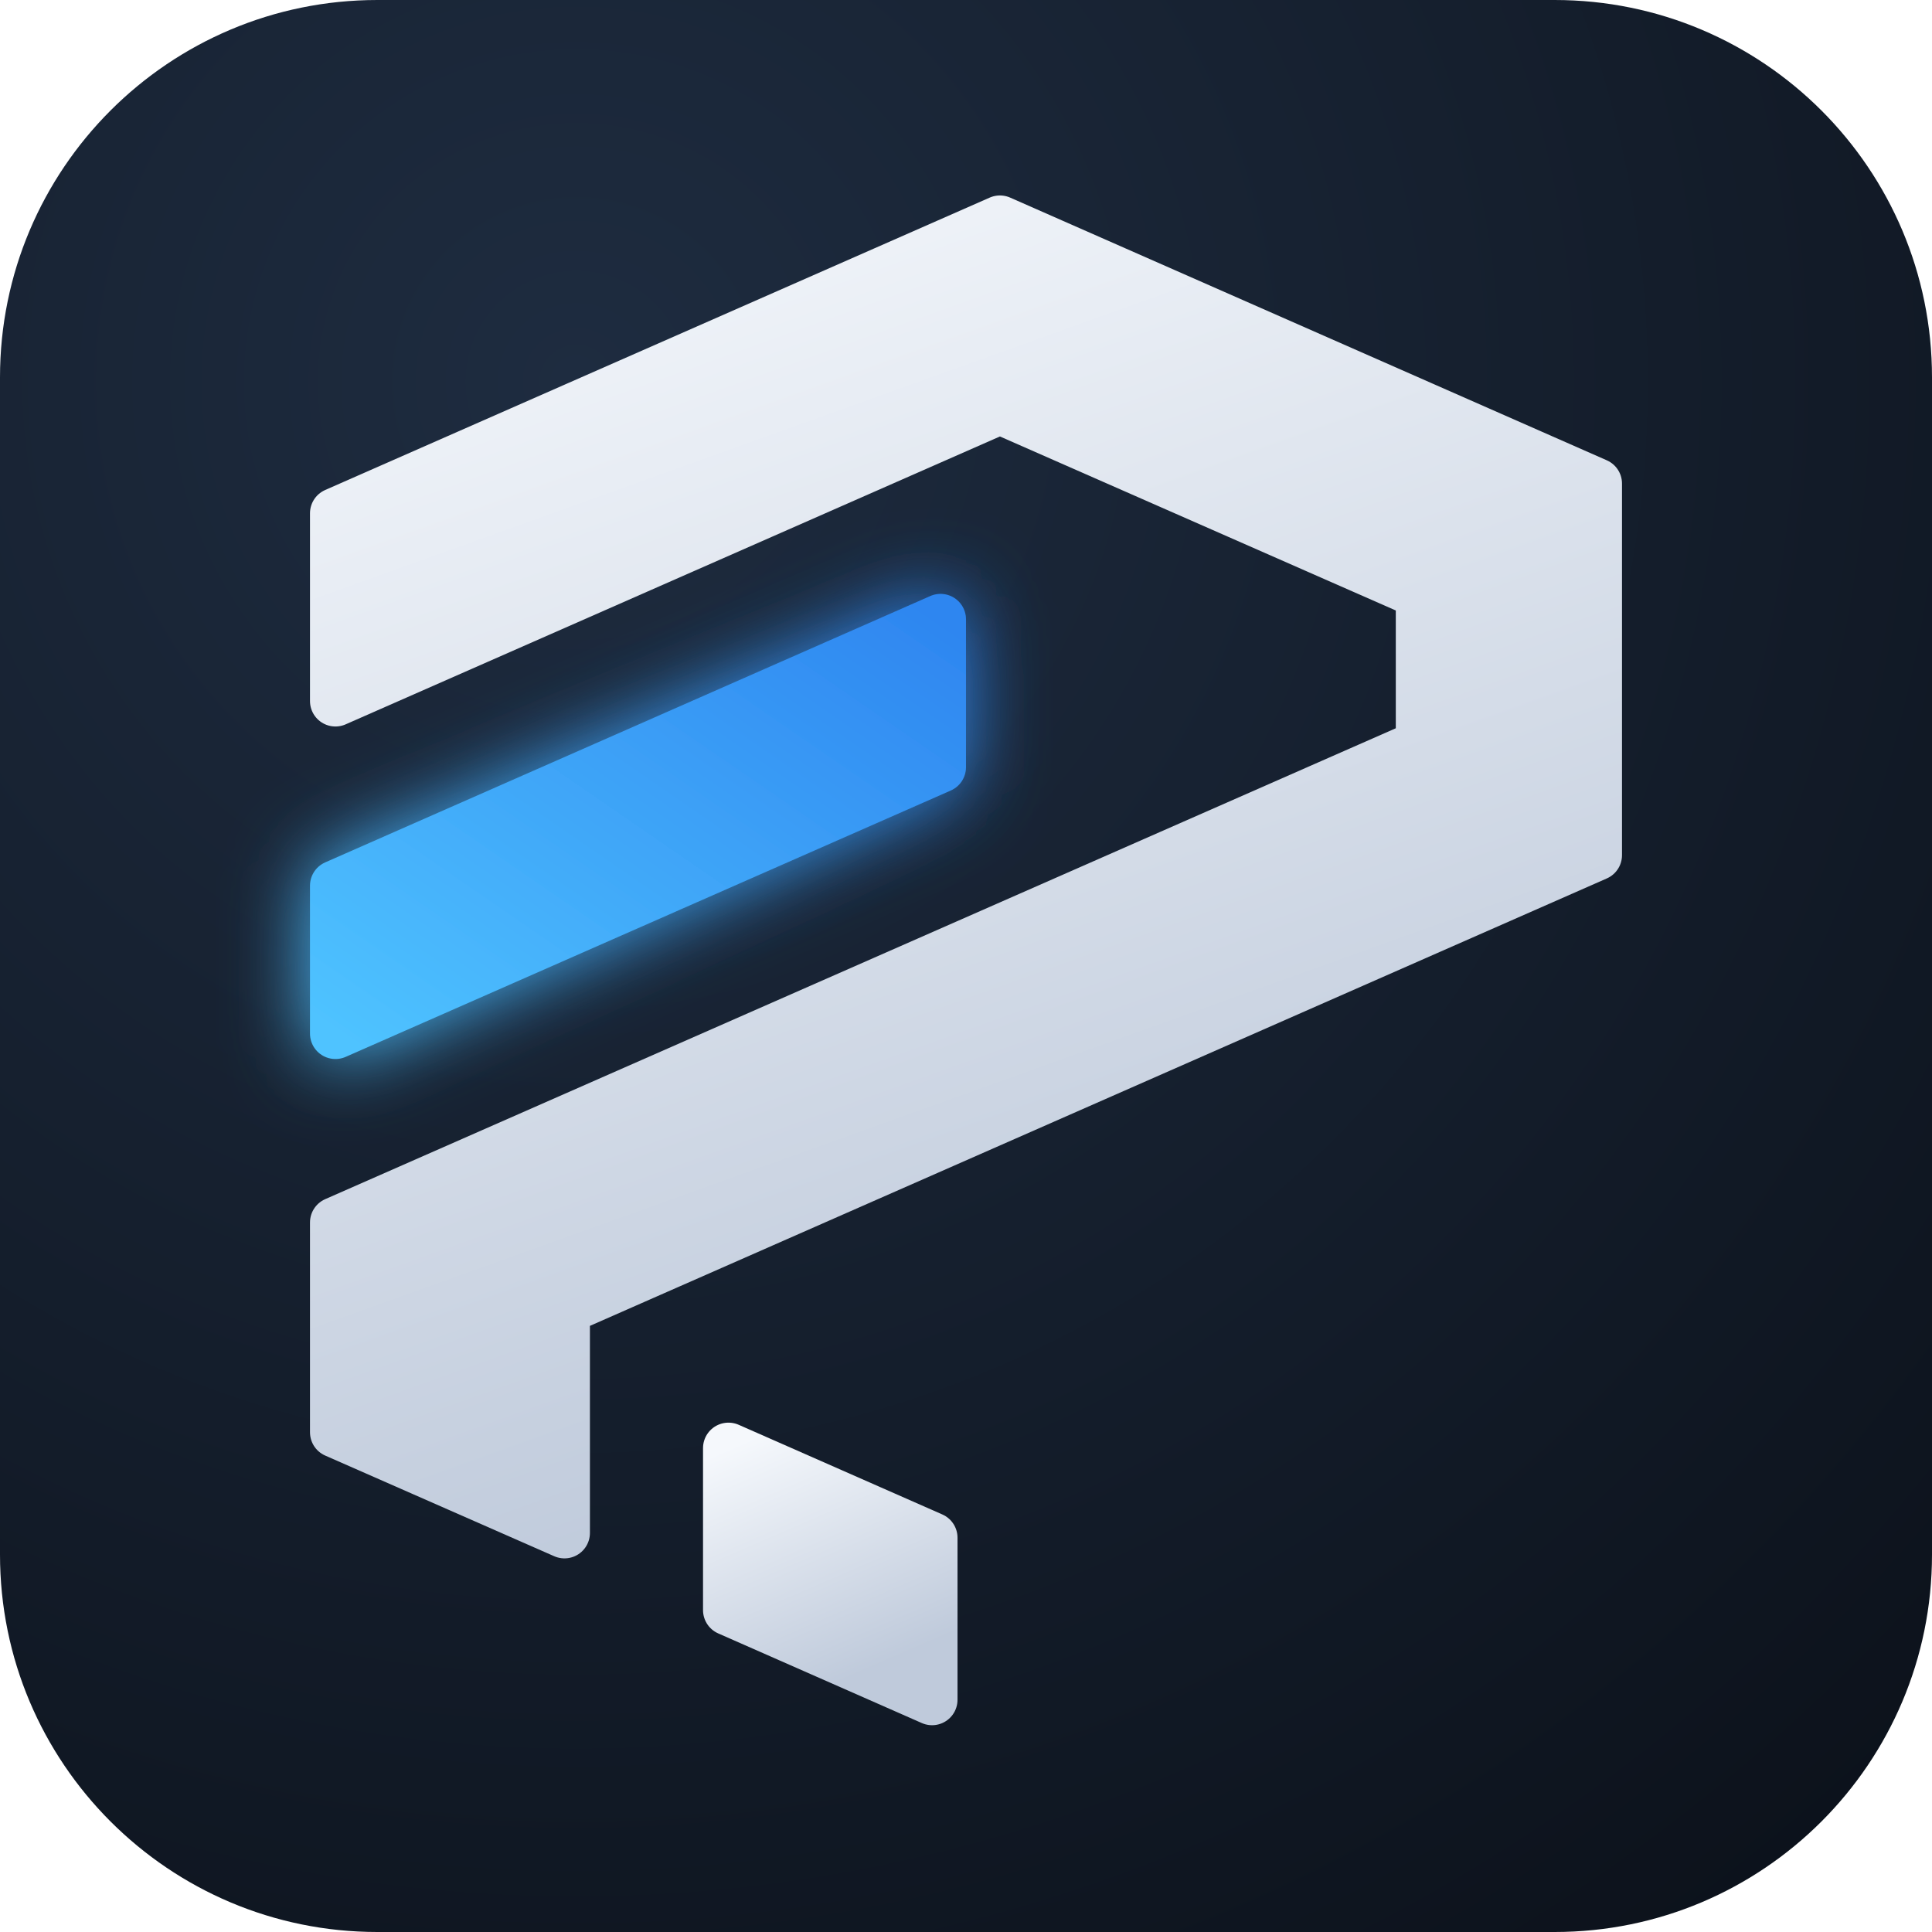
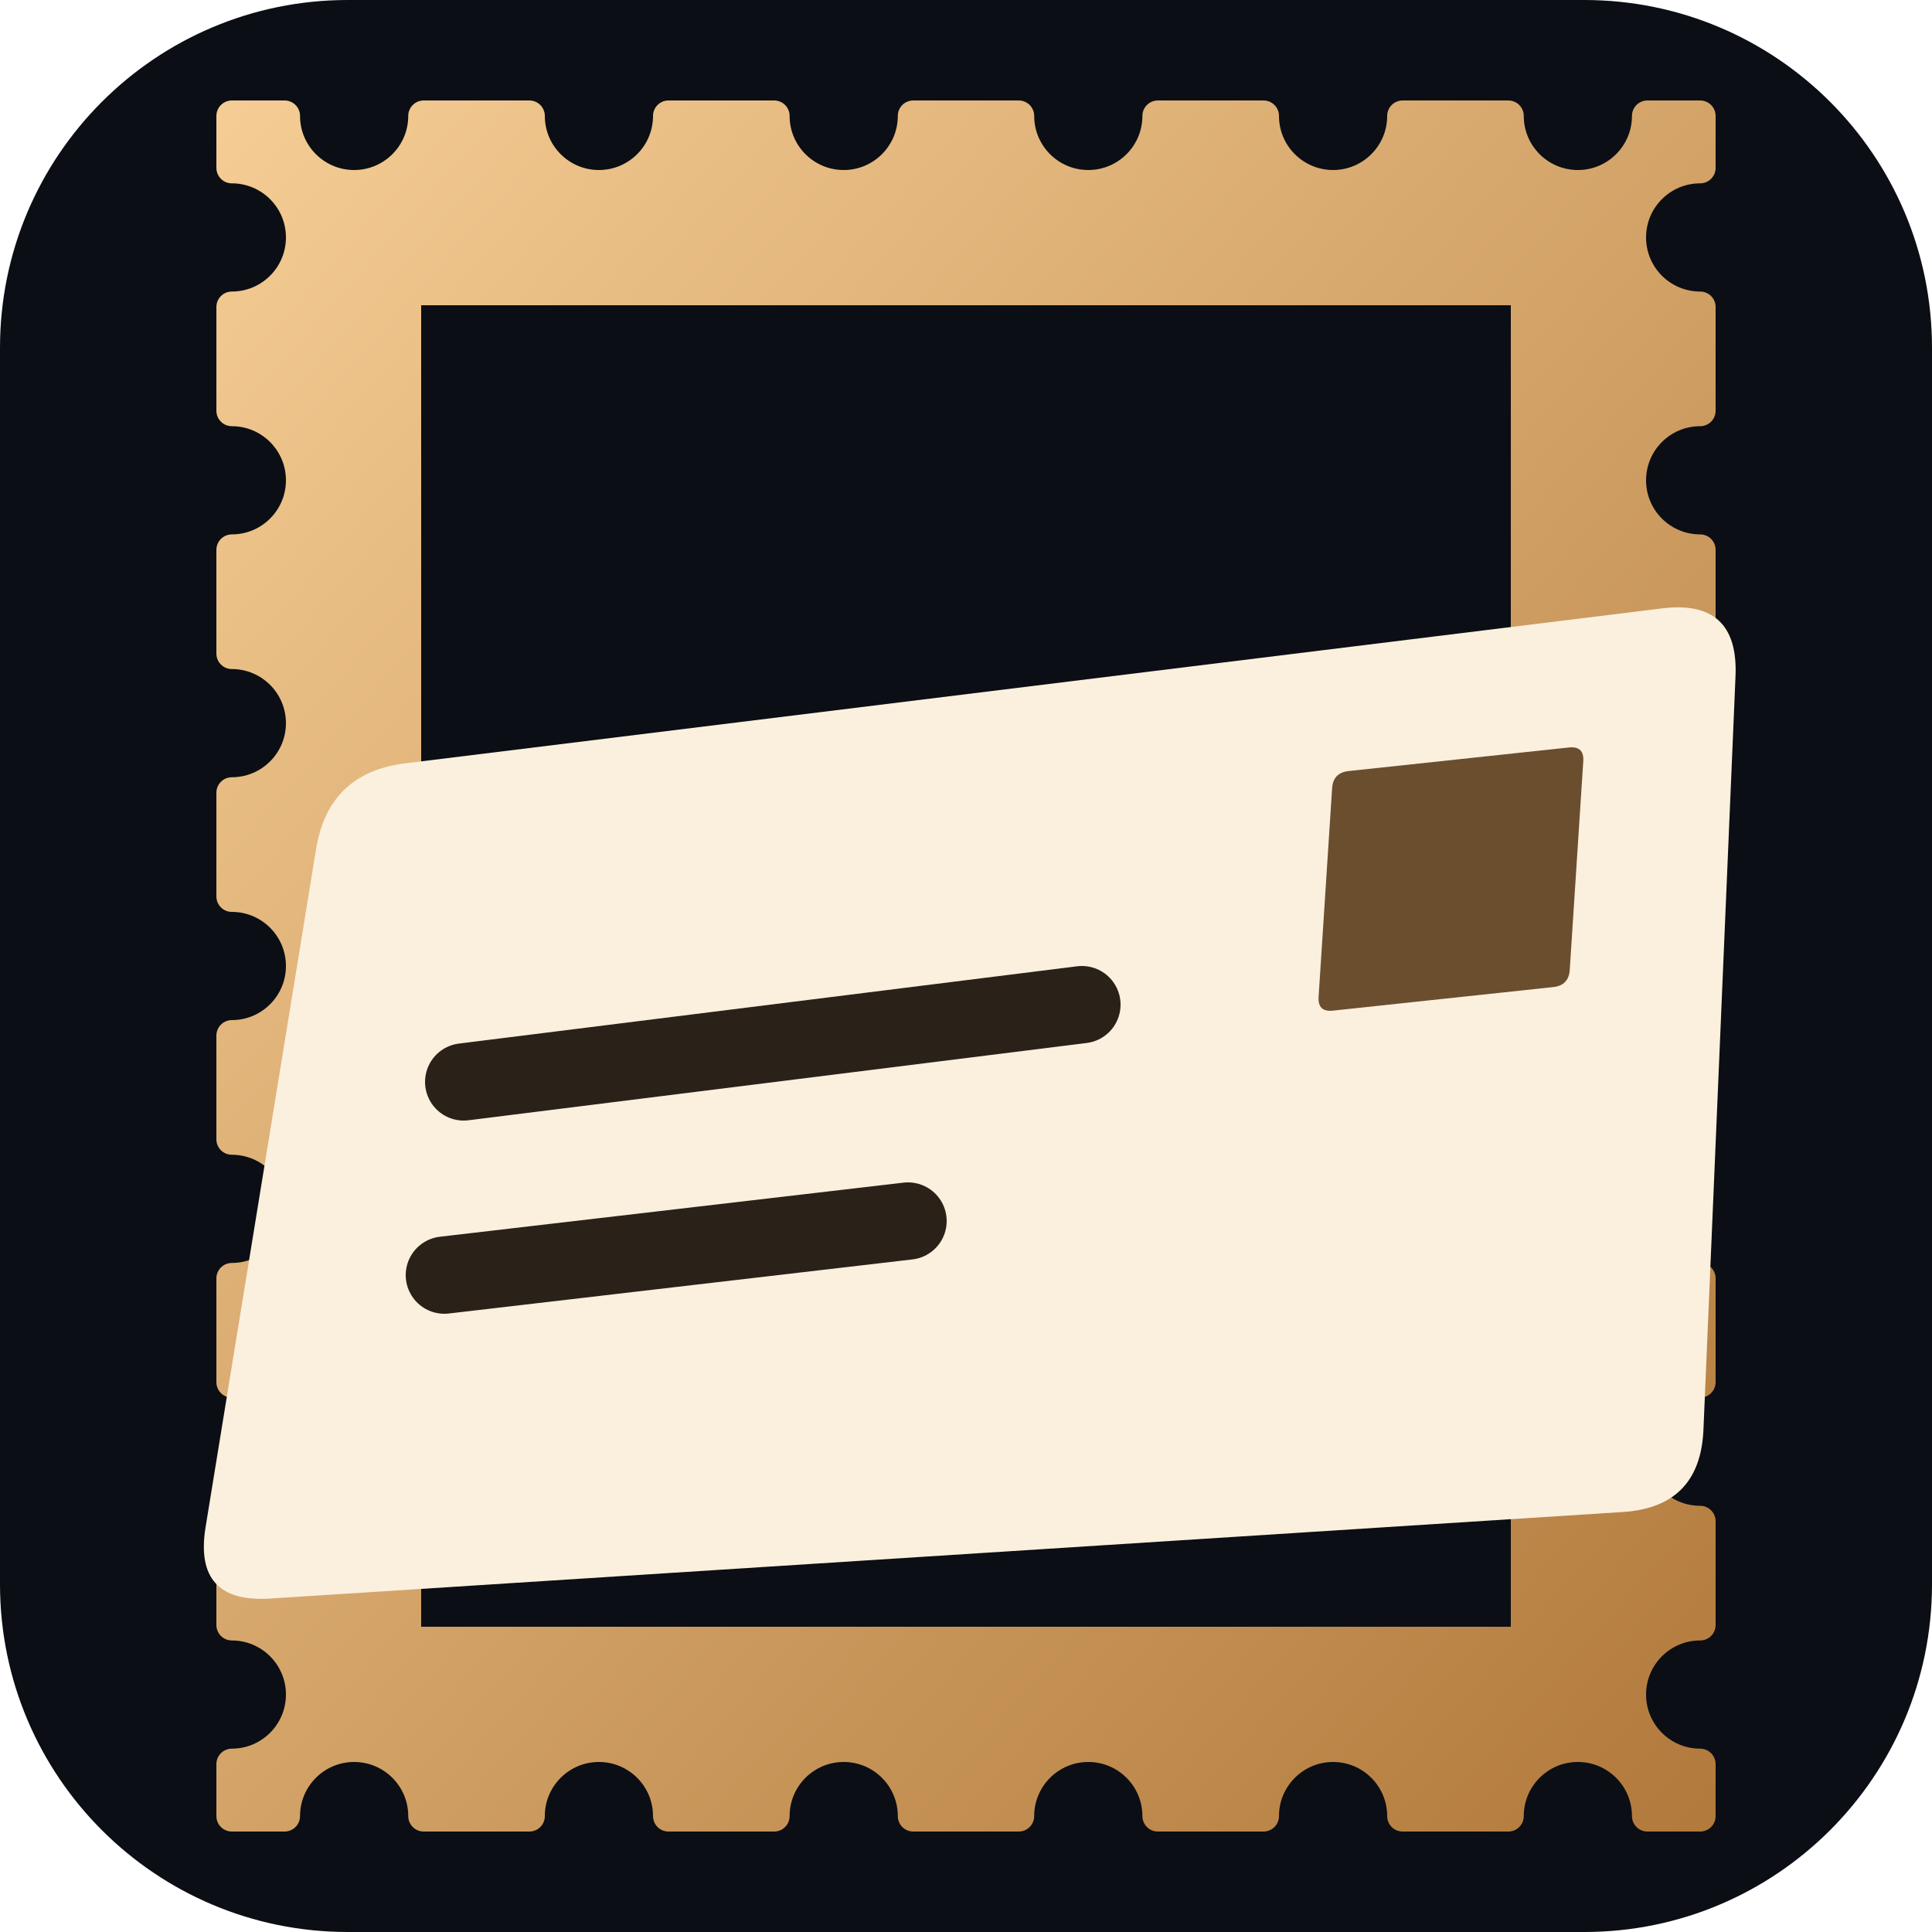
- <svg xmlns="http://www.w3.org/2000/svg" viewBox="0 0 1024 1024" role="img" aria-label="Postitheka">
+ <svg xmlns="http://www.w3.org/2000/svg" viewBox="0 0 1000 1000">
+   <rect width="1000" height="1000" rx="180" fill="#0B0E14" />
  <defs>
-     <linearGradient id="pk-body" x1="0" y1="0" x2="0.35" y2="1">
-       <stop offset="0" stop-color="#F5F8FC" />
-       <stop offset="1" stop-color="#BFCADB" />
+     <linearGradient id="dig" x1="0" y1="0" x2="1" y2="1">
+       <stop offset="0" stop-color="#F4CC94" />
+       <stop offset="1" stop-color="#B27A3C" />
    </linearGradient>
-     <linearGradient id="pk-bar" x1="0" y1="1" x2="1" y2="0">
-       <stop offset="0" stop-color="#4FC3FF" />
-       <stop offset="1" stop-color="#2E86F0" />
-     </linearGradient>
-     <radialGradient id="pk-bg" cx="0.3" cy="0.2" r="1.1">
-       <stop offset="0" stop-color="#1E2C40" />
-       <stop offset="1" stop-color="#0A0F17" />
-     </radialGradient>
-     <filter id="pk-glow" x="-30%" y="-60%" width="160%" height="220%">
-       <feGaussianBlur stdDeviation="14" result="b" />
-       <feMerge>
-         <feMergeNode in="b" />
-         <feMergeNode in="SourceGraphic" />
-       </feMerge>
-     </filter>
  </defs>
-   <rect width="1024" height="1024" rx="200" fill="url(#pk-bg)" />
-   <g transform="translate(164.3 102.4) scale(1.4987)">
-     <path d="M9.0 113.2 L244.0 9.8 L455.0 102.7 L455.0 234.1 L90.0 394.7 L90.0 473.8 L9.0 438.2 L9.0 364.0 L393.0 195.1 L393.0 141.7 L244.0 76.2 L9.0 179.6 Z" fill="url(#pk-body)" stroke="url(#pk-body)" stroke-width="18" stroke-linejoin="round" />
-     <path d="M148.0 443.8 L220.0 475.5 L220.0 532.8 L148.0 501.1 Z" fill="url(#pk-body)" stroke="url(#pk-body)" stroke-width="18" stroke-linejoin="round" />
-     <path d="M9.0 244.9 L223.0 150.7 L223.0 203.0 L9.0 297.2 Z" fill="url(#pk-bar)" stroke="url(#pk-bar)" stroke-width="18" stroke-linejoin="round" filter="url(#pk-glow)" />
-   </g>
+   <path d="M120 60L147.3 60.0A36 36 0 0 0 219.3 60.0L274.0 60.0A36 36 0 0 0 346.0 60.0L400.7 60.0A36 36 0 0 0 472.7 60.0L527.3 60.0A36 36 0 0 0 599.3 60.0L654.0 60.0A36 36 0 0 0 726.0 60.0L780.7 60.0A36 36 0 0 0 852.7 60.0L880 60L880.0 86.9A36 36 0 0 0 880.0 158.9L880.0 212.6A36 36 0 0 0 880.0 284.6L880.0 338.3A36 36 0 0 0 880.0 410.3L880.0 464.0A36 36 0 0 0 880.0 536.0L880.0 589.7A36 36 0 0 0 880.0 661.7L880.0 715.4A36 36 0 0 0 880.0 787.4L880.0 841.1A36 36 0 0 0 880.0 913.1L880 940L852.7 940.0A36 36 0 0 0 780.7 940.0L726.0 940.0A36 36 0 0 0 654.0 940.0L599.3 940.0A36 36 0 0 0 527.3 940.0L472.7 940.0A36 36 0 0 0 400.7 940.0L346.0 940.0A36 36 0 0 0 274.0 940.0L219.3 940.0A36 36 0 0 0 147.3 940.0L120 940L120.0 913.1A36 36 0 0 0 120.0 841.1L120.0 787.4A36 36 0 0 0 120.0 715.4L120.0 661.7A36 36 0 0 0 120.0 589.7L120.0 536.0A36 36 0 0 0 120.0 464.0L120.0 410.3A36 36 0 0 0 120.0 338.3L120.0 284.6A36 36 0 0 0 120.0 212.6L120.0 158.9A36 36 0 0 0 120.0 86.9L120 60ZM210 150H790V850H210Z" fill="url(#dig)" stroke="url(#dig)" stroke-width="16" stroke-linejoin="round" fill-rule="evenodd" />
+   <path d="M163.6 439.5Q170.0 400.0 209.7 395.1L860.3 314.9Q900.0 310.0 898.3 350.0L881.7 740.0Q880.0 780.0 840.1 782.6L139.9 827.4Q100.0 830.0 106.4 790.5Z" fill="#FBF0DE" />
+   <path d="M689.5 408.0Q690.0 400.0 698.0 399.1L812.0 386.9Q820.0 386.0 819.5 394.0L812.5 502.0Q812.0 510.0 804.0 510.9L690.0 523.1Q682.0 524.0 682.5 516.0Z" fill="#6A4E2E" />
+   <path d="M240 560L560 520M230 660L470 632" stroke="#2A2118" stroke-width="40" stroke-linecap="round" />
</svg>
